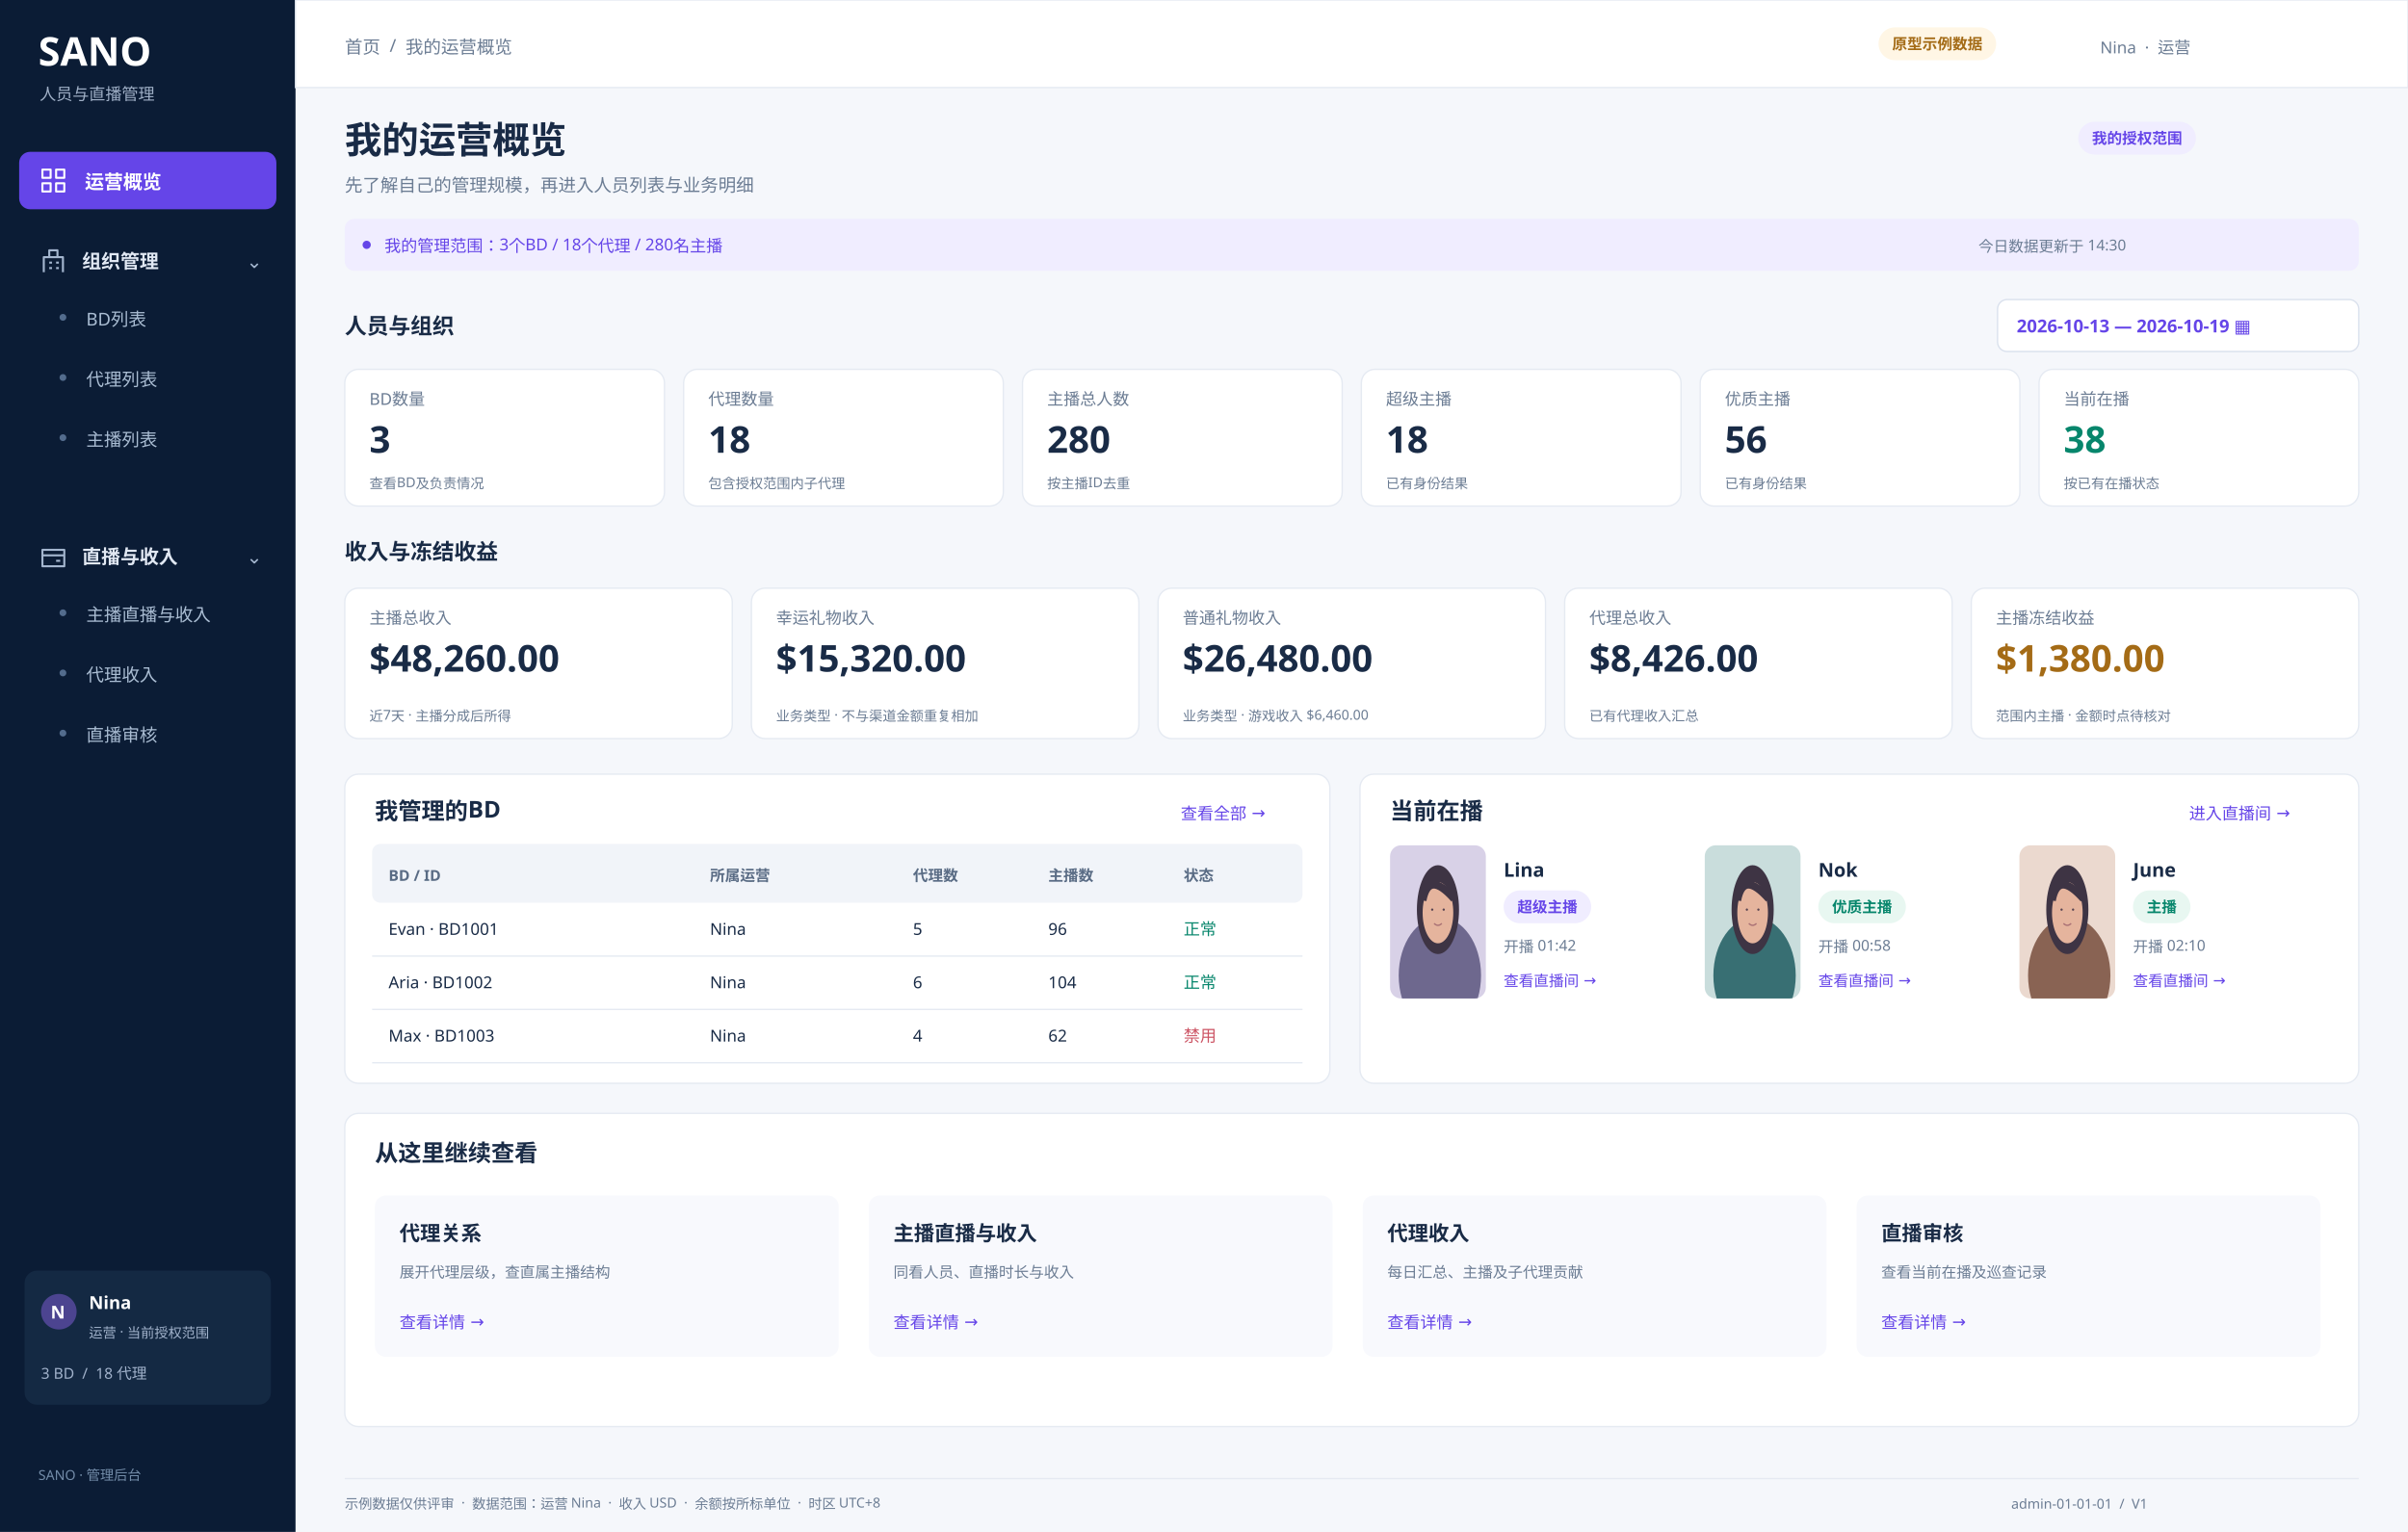
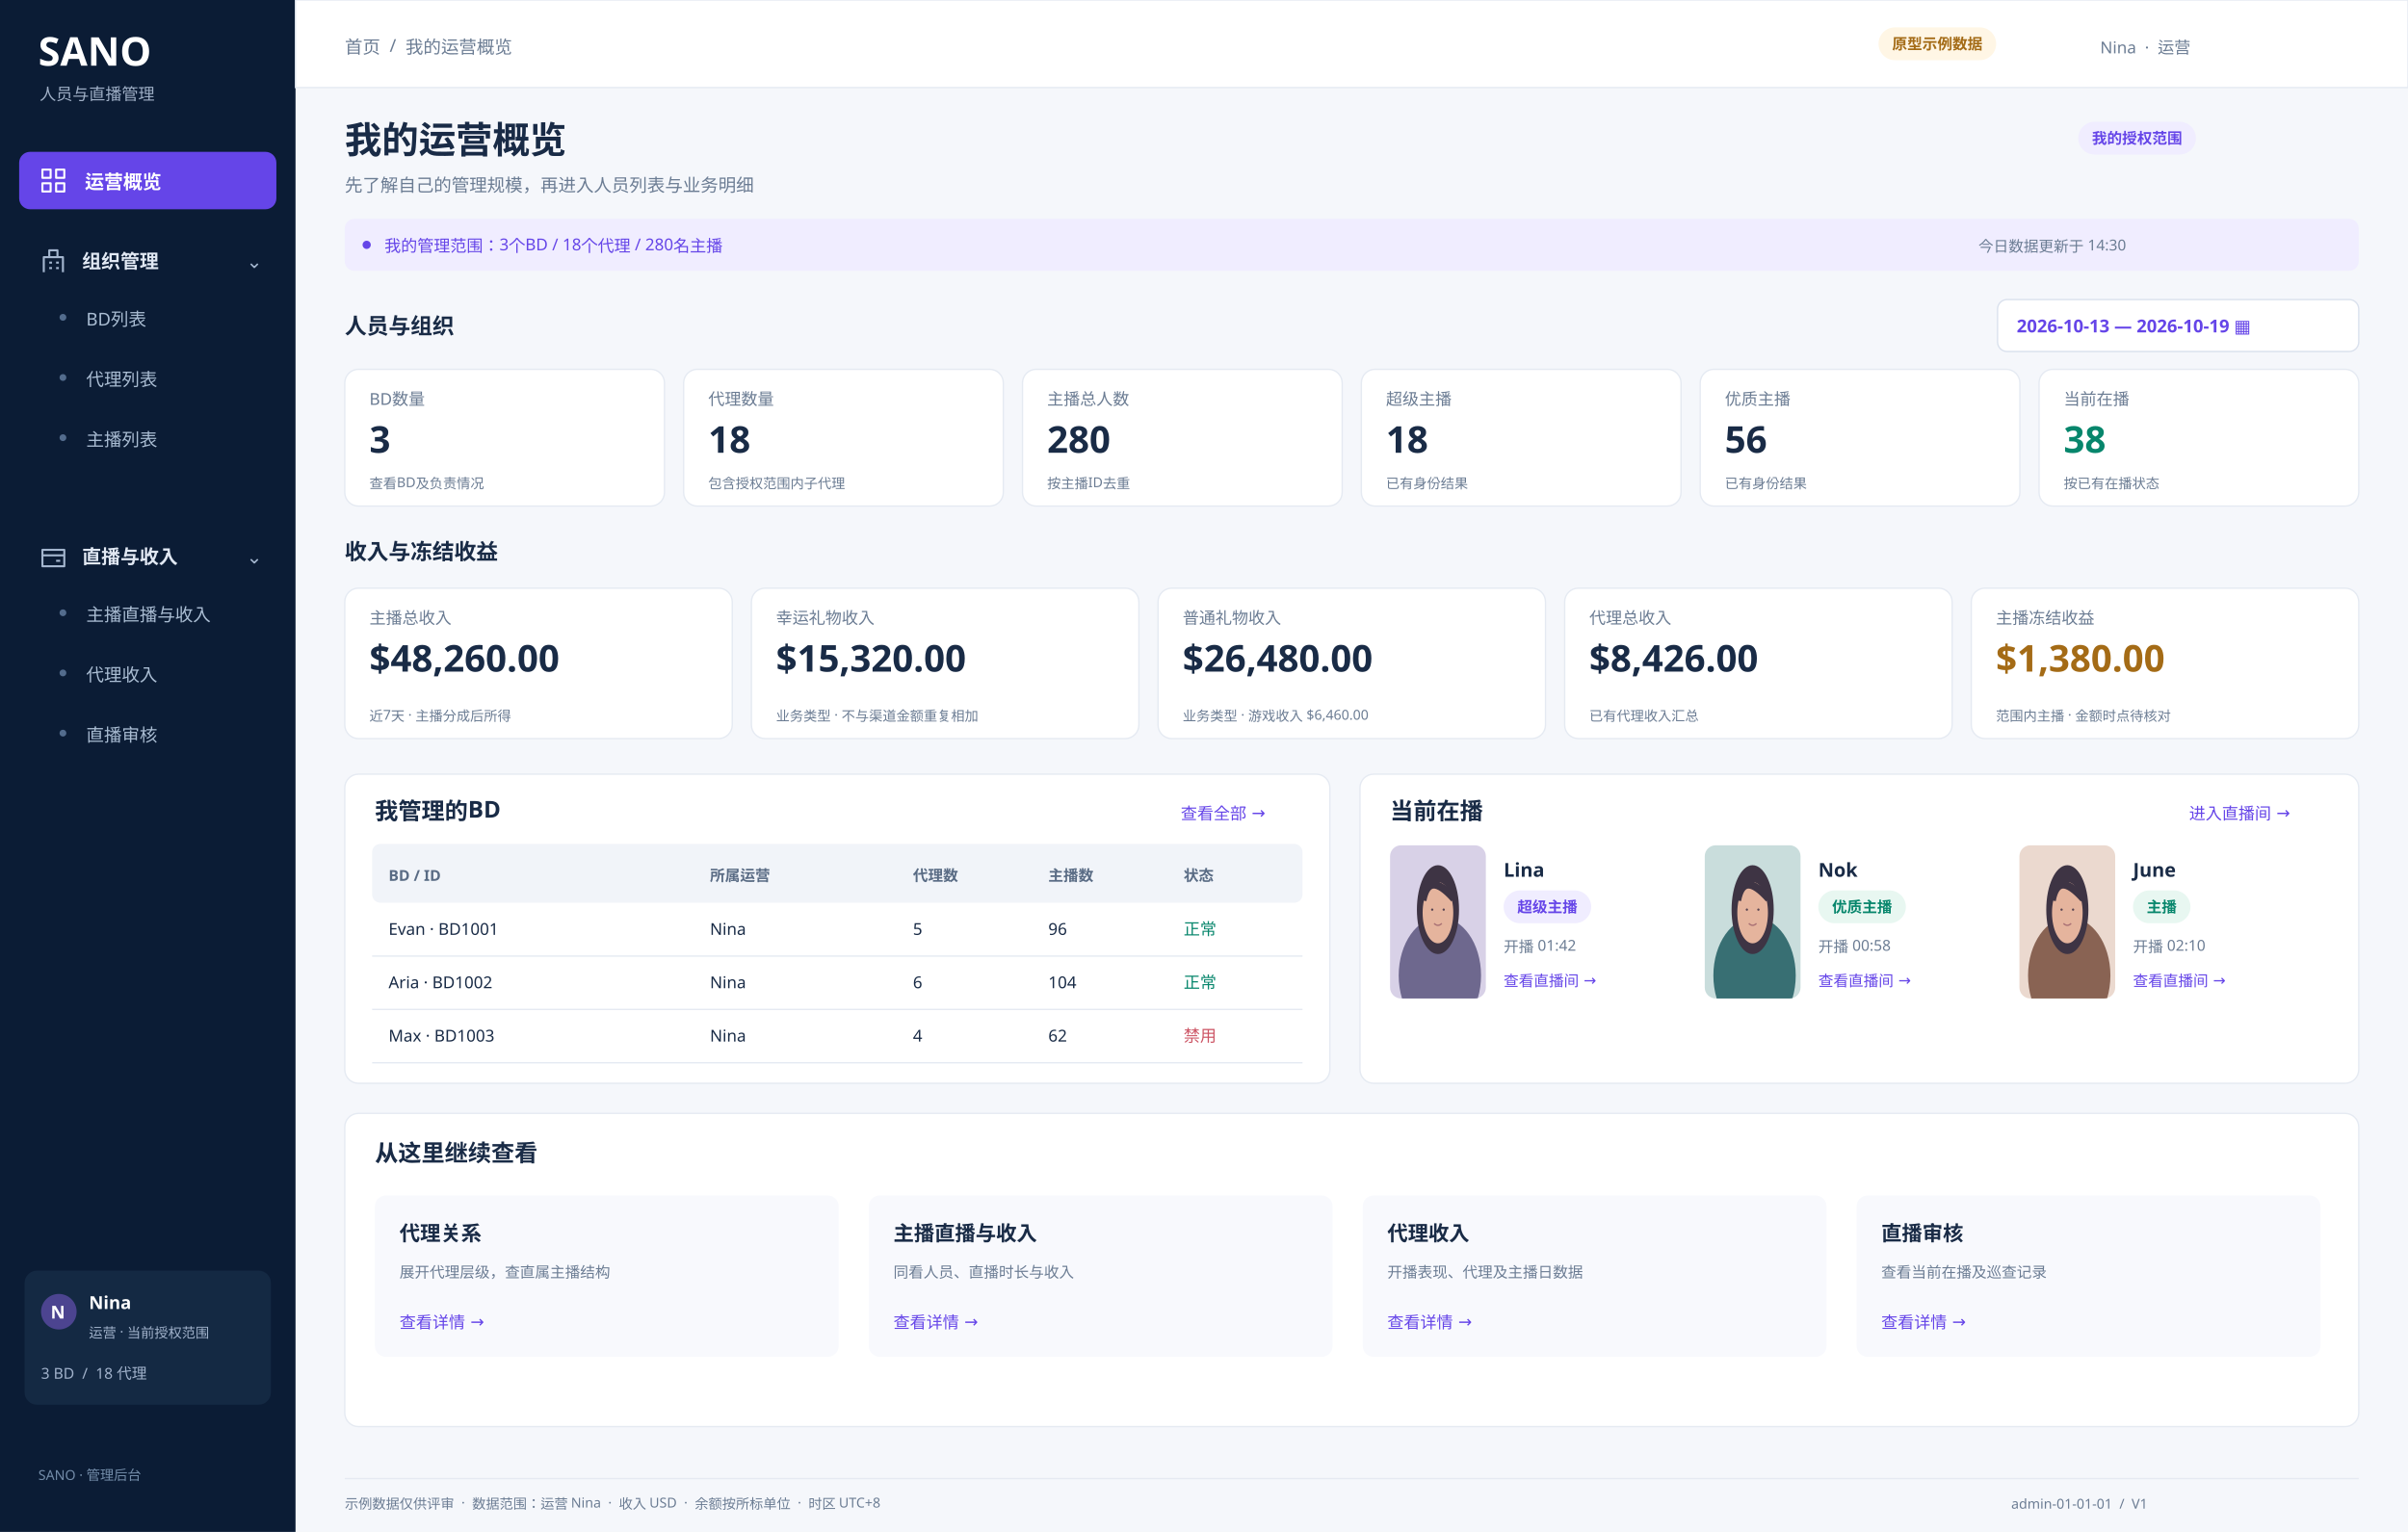
<svg xmlns="http://www.w3.org/2000/svg" width="1760" height="1120" viewBox="0 0 1760 1120">
  <style>text{font-family:"Microsoft YaHei","Segoe UI",sans-serif}a{cursor:pointer}</style>
  <rect x="0" y="0" width="1760" height="1120" rx="0" fill="#F5F7FB" stroke="none" />
  <rect x="0" y="0" width="216" height="1120" rx="0" fill="#0B1C35" stroke="none" />
  <text xml:space="preserve" x="28" y="48" font-size="29" fill="white" font-weight="750">SANO</text>
  <text xml:space="preserve" x="29" y="73" font-size="12" fill="#A0B0C7" font-weight="400">人员与直播管理</text>
  <a href="admin-01-01-01-我的运营概览.svg">
    <rect x="14" y="111" width="188" height="42" rx="8" fill="#6545E8" stroke="none" />
    <path d="M2 2h6v6H2z M12 2h6v6h-6z M2 12h6v6H2z M12 12h6v6h-6z" transform="translate(29,122)" fill="none" stroke="white" stroke-width="1.5" stroke-linejoin="round" />
    <text xml:space="preserve" x="62" y="138" font-size="14" fill="white" font-weight="600">运营概览</text>
  </a>
  <path d="M3 18V7h14v11 M7 7V2h6v5 M7 11h2 M12 11h2 M7 15h2 M12 15h2" transform="translate(29,181)" fill="none" stroke="#A4B6CF" stroke-width="1.5" stroke-linejoin="round" />
  <text xml:space="preserve" x="60" y="196" font-size="14" fill="#E1E8F3" font-weight="600">组织管理</text>
  <text xml:space="preserve" x="180" y="196" font-size="14" fill="#A4B6CF" font-weight="400">⌄</text>
  <a href="admin-02-01-01-BD列表.svg">
    <circle cx="46" cy="232" r="2.5" fill="#536C8D" />
    <text xml:space="preserve" x="63" y="238" font-size="13" fill="#AABDD3" font-weight="400">BD列表</text>
  </a>
  <a href="admin-03-01-01-代理树形列表.svg">
    <circle cx="46" cy="276" r="2.5" fill="#536C8D" />
    <text xml:space="preserve" x="63" y="282" font-size="13" fill="#AABDD3" font-weight="400">代理列表</text>
  </a>
  <a href="admin-04-01-01-主播列表.svg">
    <circle cx="46" cy="320" r="2.5" fill="#536C8D" />
    <text xml:space="preserve" x="63" y="326" font-size="13" fill="#AABDD3" font-weight="400">主播列表</text>
  </a>
  <path d="M2 5h16v12H2z M2 9h16 M12 13h3" transform="translate(29,397)" fill="none" stroke="#A4B6CF" stroke-width="1.5" stroke-linejoin="round" />
  <text xml:space="preserve" x="60" y="412" font-size="14" fill="#E1E8F3" font-weight="600">直播与收入</text>
  <text xml:space="preserve" x="180" y="412" font-size="14" fill="#A4B6CF" font-weight="400">⌄</text>
  <a href="admin-05-01-01-主播直播与收入.svg">
    <circle cx="46" cy="448" r="2.5" fill="#536C8D" />
    <text xml:space="preserve" x="63" y="454" font-size="13" fill="#AABDD3" font-weight="400">主播直播与收入</text>
  </a>
  <a href="admin-06-01-01-代理收入数据.svg">
    <circle cx="46" cy="492" r="2.5" fill="#536C8D" />
    <text xml:space="preserve" x="63" y="498" font-size="13" fill="#AABDD3" font-weight="400">代理收入</text>
  </a>
  <a href="admin-08-01-01-当前直播间列表.svg">
    <circle cx="46" cy="536" r="2.5" fill="#536C8D" />
    <text xml:space="preserve" x="63" y="542" font-size="13" fill="#AABDD3" font-weight="400">直播审核</text>
  </a>
  <rect x="18" y="929" width="180" height="98" rx="9" fill="#142943" stroke="none" />
  <circle cx="43" cy="959" r="13" fill="#4C4490" />
  <text xml:space="preserve" x="37" y="964" font-size="13" fill="white" font-weight="600">N</text>
  <text xml:space="preserve" x="65" y="957" font-size="13" fill="white" font-weight="600">Nina</text>
  <text xml:space="preserve" x="65" y="978" font-size="10" fill="#A1B2CB" font-weight="400">运营 · 当前授权范围</text>
  <text xml:space="preserve" x="30" y="1008" font-size="11" fill="#A1B2CB" font-weight="400">3 BD  /  18 代理</text>
  <text xml:space="preserve" x="28" y="1082" font-size="10" fill="#738CA9" font-weight="400">SANO · 管理后台</text>
  <rect x="216" y="0" width="1544" height="64" rx="0" fill="white" stroke="#E5EAF2" />
  <text xml:space="preserve" x="252" y="39" font-size="13" fill="#6B7C93" font-weight="400">首页  /  我的运营概览</text>
  <rect x="1373" y="20" width="86" height="24" rx="12" fill="#FFF6E5" stroke="none" />
  <text xml:space="preserve" x="1383" y="36" font-size="11" fill="#A46B16" font-weight="550">原型示例数据</text>
  <text xml:space="preserve" x="1535" y="39" font-size="12" fill="#6B7C93" font-weight="400">Nina  ·  运营</text>
  <text xml:space="preserve" x="252" y="112" font-size="27" fill="#192B46" font-weight="700">我的运营概览</text>
  <text xml:space="preserve" x="252" y="140" font-size="13" fill="#6B7C93" font-weight="400">先了解自己的管理规模，再进入人员列表与业务明细</text>
  <rect x="1519" y="89" width="86" height="24" rx="12" fill="#F0EDFF" stroke="none" />
  <text xml:space="preserve" x="1529" y="105" font-size="11" fill="#6545E8" font-weight="550">我的授权范围</text>
  <path d="M252 1081H1724" transform="" stroke="#E5EAF2" fill="none" />
  <text xml:space="preserve" x="252" y="1103" font-size="10" fill="#6B7C93" font-weight="400">示例数据仅供评审  ·  数据范围：运营 Nina  ·  收入 USD  ·  余额按所标单位  ·  时区 UTC+8</text>
  <text xml:space="preserve" x="1470" y="1103" font-size="10" fill="#6B7C93" font-weight="400">admin-01-01-01  /  V1</text>
  <rect x="252" y="160" width="1472" height="38" rx="7" fill="#F0EDFF" stroke="none" />
  <circle cx="268" cy="179" r="3" fill="#6545E8" />
  <text xml:space="preserve" x="281" y="184" font-size="12" fill="#6545E8" font-weight="400">我的管理范围：3个BD / 18个代理 / 280名主播</text>
  <text xml:space="preserve" x="1446" y="184" font-size="11" fill="#6B7C93" font-weight="400">今日数据更新于 14:30</text>
  <rect x="1460" y="219" width="264" height="38" rx="7" fill="white" stroke="#DAE1ED" />
  <text xml:space="preserve" x="1474" y="243" font-size="13" fill="#6545E8" font-weight="550">2026-10-13 — 2026-10-19 ▦</text>
  <text xml:space="preserve" x="252" y="244" font-size="16" fill="#192B46" font-weight="650">人员与组织</text>
  <a href="admin-02-01-01-BD列表.svg">
    <rect x="252" y="270" width="233.667" height="100" rx="10" fill="white" stroke="#E5EAF2" />
    <text xml:space="preserve" x="270" y="296" font-size="12" fill="#6B7C93" font-weight="400">BD数量</text>
    <text xml:space="preserve" x="270" y="331" font-size="27" fill="#192B46" font-weight="650">3</text>
    <text xml:space="preserve" x="270" y="357" font-size="10" fill="#6B7C93" font-weight="400">查看BD及负责情况</text>
  </a>
  <a href="admin-03-01-01-代理树形列表.svg">
    <rect x="499.667" y="270" width="233.667" height="100" rx="10" fill="white" stroke="#E5EAF2" />
    <text xml:space="preserve" x="517.667" y="296" font-size="12" fill="#6B7C93" font-weight="400">代理数量</text>
    <text xml:space="preserve" x="517.667" y="331" font-size="27" fill="#192B46" font-weight="650">18</text>
    <text xml:space="preserve" x="517.667" y="357" font-size="10" fill="#6B7C93" font-weight="400">包含授权范围内子代理</text>
  </a>
  <a href="admin-04-01-01-主播列表.svg">
    <rect x="747.333" y="270" width="233.667" height="100" rx="10" fill="white" stroke="#E5EAF2" />
    <text xml:space="preserve" x="765.333" y="296" font-size="12" fill="#6B7C93" font-weight="400">主播总人数</text>
    <text xml:space="preserve" x="765.333" y="331" font-size="27" fill="#192B46" font-weight="650">280</text>
    <text xml:space="preserve" x="765.333" y="357" font-size="10" fill="#6B7C93" font-weight="400">按主播ID去重</text>
  </a>
  <a href="admin-04-01-01-主播列表.svg">
    <rect x="995" y="270" width="233.667" height="100" rx="10" fill="white" stroke="#E5EAF2" />
    <text xml:space="preserve" x="1013" y="296" font-size="12" fill="#6B7C93" font-weight="400">超级主播</text>
    <text xml:space="preserve" x="1013" y="331" font-size="27" fill="#192B46" font-weight="650">18</text>
    <text xml:space="preserve" x="1013" y="357" font-size="10" fill="#6B7C93" font-weight="400">已有身份结果</text>
  </a>
  <a href="admin-04-01-01-主播列表.svg">
    <rect x="1242.667" y="270" width="233.667" height="100" rx="10" fill="white" stroke="#E5EAF2" />
    <text xml:space="preserve" x="1260.667" y="296" font-size="12" fill="#6B7C93" font-weight="400">优质主播</text>
    <text xml:space="preserve" x="1260.667" y="331" font-size="27" fill="#192B46" font-weight="650">56</text>
    <text xml:space="preserve" x="1260.667" y="357" font-size="10" fill="#6B7C93" font-weight="400">已有身份结果</text>
  </a>
  <a href="admin-08-01-01-当前直播间列表.svg">
    <rect x="1490.333" y="270" width="233.667" height="100" rx="10" fill="white" stroke="#E5EAF2" />
    <text xml:space="preserve" x="1508.333" y="296" font-size="12" fill="#6B7C93" font-weight="400">当前在播</text>
    <text xml:space="preserve" x="1508.333" y="331" font-size="27" fill="#07866C" font-weight="650">38</text>
    <text xml:space="preserve" x="1508.333" y="357" font-size="10" fill="#6B7C93" font-weight="400">按已有在播状态</text>
  </a>
  <text xml:space="preserve" x="252" y="409" font-size="16" fill="#192B46" font-weight="650">收入与冻结收益</text>
  <a href="admin-05-01-01-主播直播与收入.svg">
    <rect x="252" y="430" width="283.2" height="110" rx="10" fill="white" stroke="#E5EAF2" />
    <text xml:space="preserve" x="270" y="456" font-size="12" fill="#6B7C93" font-weight="400">主播总收入</text>
    <text xml:space="preserve" x="270" y="491" font-size="27" fill="#192B46" font-weight="650">$48,260.00</text>
    <text xml:space="preserve" x="270" y="527" font-size="10" fill="#6B7C93" font-weight="400">近7天 · 主播分成后所得</text>
  </a>
  <a href="admin-05-01-01-主播直播与收入.svg">
    <rect x="549.2" y="430" width="283.2" height="110" rx="10" fill="white" stroke="#E5EAF2" />
    <text xml:space="preserve" x="567.2" y="456" font-size="12" fill="#6B7C93" font-weight="400">幸运礼物收入</text>
    <text xml:space="preserve" x="567.2" y="491" font-size="27" fill="#192B46" font-weight="650">$15,320.00</text>
    <text xml:space="preserve" x="567.2" y="527" font-size="10" fill="#6B7C93" font-weight="400">业务类型 · 不与渠道金额重复相加</text>
  </a>
  <a href="admin-05-01-01-主播直播与收入.svg">
    <rect x="846.4" y="430" width="283.2" height="110" rx="10" fill="white" stroke="#E5EAF2" />
    <text xml:space="preserve" x="864.4" y="456" font-size="12" fill="#6B7C93" font-weight="400">普通礼物收入</text>
    <text xml:space="preserve" x="864.4" y="491" font-size="27" fill="#192B46" font-weight="650">$26,480.00</text>
    <text xml:space="preserve" x="864.4" y="527" font-size="10" fill="#6B7C93" font-weight="400">业务类型 · 游戏收入 $6,460.00</text>
  </a>
  <a href="admin-06-01-01-代理收入数据.svg">
    <rect x="1143.6" y="430" width="283.2" height="110" rx="10" fill="white" stroke="#E5EAF2" />
    <text xml:space="preserve" x="1161.6" y="456" font-size="12" fill="#6B7C93" font-weight="400">代理总收入</text>
    <text xml:space="preserve" x="1161.6" y="491" font-size="27" fill="#192B46" font-weight="650">$8,426.00</text>
    <text xml:space="preserve" x="1161.6" y="527" font-size="10" fill="#6B7C93" font-weight="400">已有代理收入汇总</text>
  </a>
  <a href="admin-04-02-01-主播详情.svg">
    <rect x="1440.8" y="430" width="283.2" height="110" rx="10" fill="white" stroke="#E5EAF2" />
    <text xml:space="preserve" x="1458.8" y="456" font-size="12" fill="#6B7C93" font-weight="400">主播冻结收益</text>
    <text xml:space="preserve" x="1458.8" y="491" font-size="27" fill="#A46B16" font-weight="650">$1,380.00</text>
    <text xml:space="preserve" x="1458.8" y="527" font-size="10" fill="#6B7C93" font-weight="400">范围内主播 · 金额时点待核对</text>
  </a>
  <rect x="252" y="566" width="720" height="226" rx="10" fill="white" stroke="#E5EAF2" />
  <text xml:space="preserve" x="274" y="599" font-size="17" fill="#192B46" font-weight="650">我管理的BD</text>
  <a href="admin-02-01-01-BD列表.svg">
    <text xml:space="preserve" x="863" y="599" font-size="12" fill="#6545E8" font-weight="400">查看全部 →</text>
  </a>
  <rect x="272" y="617" width="680" height="43" rx="6" fill="#F1F4F9" stroke="none" />
  <text xml:space="preserve" x="284" y="644" font-size="11" fill="#596B84" font-weight="600">BD / ID</text>
  <text xml:space="preserve" x="518.909" y="644" font-size="11" fill="#596B84" font-weight="600">所属运营</text>
  <text xml:space="preserve" x="667.273" y="644" font-size="11" fill="#596B84" font-weight="600">代理数</text>
  <text xml:space="preserve" x="766.182" y="644" font-size="11" fill="#596B84" font-weight="600">主播数</text>
  <text xml:space="preserve" x="865.091" y="644" font-size="11" fill="#596B84" font-weight="600">状态</text>
  <path d="M272 699H952" transform="" stroke="#E5EAF2" fill="none" />
  <a href="admin-02-02-01-BD具体情况.svg">
    <text xml:space="preserve" x="284" y="683.5" font-size="12" fill="#192B46" font-weight="400">Evan · BD1001</text>
  </a>
  <text xml:space="preserve" x="518.909" y="683.5" font-size="12" fill="#192B46" font-weight="400">Nina</text>
  <text xml:space="preserve" x="667.273" y="683.5" font-size="12" fill="#192B46" font-weight="400">5</text>
  <text xml:space="preserve" x="766.182" y="683.5" font-size="12" fill="#192B46" font-weight="400">96</text>
  <text xml:space="preserve" x="865.091" y="683.5" font-size="12" fill="#07866C" font-weight="400">正常</text>
  <path d="M272 738H952" transform="" stroke="#E5EAF2" fill="none" />
  <text xml:space="preserve" x="284" y="722.5" font-size="12" fill="#192B46" font-weight="400">Aria · BD1002</text>
  <text xml:space="preserve" x="518.909" y="722.5" font-size="12" fill="#192B46" font-weight="400">Nina</text>
  <text xml:space="preserve" x="667.273" y="722.5" font-size="12" fill="#192B46" font-weight="400">6</text>
  <text xml:space="preserve" x="766.182" y="722.5" font-size="12" fill="#192B46" font-weight="400">104</text>
  <text xml:space="preserve" x="865.091" y="722.5" font-size="12" fill="#07866C" font-weight="400">正常</text>
  <path d="M272 777H952" transform="" stroke="#E5EAF2" fill="none" />
  <text xml:space="preserve" x="284" y="761.5" font-size="12" fill="#192B46" font-weight="400">Max · BD1003</text>
  <text xml:space="preserve" x="518.909" y="761.5" font-size="12" fill="#192B46" font-weight="400">Nina</text>
  <text xml:space="preserve" x="667.273" y="761.5" font-size="12" fill="#192B46" font-weight="400">4</text>
  <text xml:space="preserve" x="766.182" y="761.5" font-size="12" fill="#192B46" font-weight="400">62</text>
  <text xml:space="preserve" x="865.091" y="761.5" font-size="12" fill="#CC5363" font-weight="400">禁用</text>
  <rect x="994" y="566" width="730" height="226" rx="10" fill="white" stroke="#E5EAF2" />
  <text xml:space="preserve" x="1016" y="599" font-size="17" fill="#192B46" font-weight="650">当前在播</text>
  <a href="admin-08-01-01-当前直播间列表.svg">
    <text xml:space="preserve" x="1600" y="599" font-size="12" fill="#6545E8" font-weight="400">进入直播间 →</text>
  </a>
  <rect x="1016" y="618" width="70" height="112" rx="8" fill="#D8D1E7" stroke="none" />
  <g clip-path="url(#clip-0-1016-618)">
    <defs>
      <clipPath id="clip-0-1016-618">
        <rect x="1016" y="618" width="70" height="112" rx="8" />
      </clipPath>
    </defs>
    <ellipse cx="1052.4" cy="713.2" rx="30.1" ry="42.56" fill="#6E688E" />
    <ellipse cx="1051" cy="665.04" rx="15.4" ry="32.48" fill="#3E3444" />
    <ellipse cx="1051" cy="667.28" rx="11.2" ry="22.4" fill="#E5B49D" />
    <path d="M1039.8 658.32Q1044 635.92 1062.9 657.2" stroke="#3E3444" stroke-width="5.6" fill="none" />
    <circle cx="1046.8" cy="665.04" r="0.84" fill="#574350" />
    <circle cx="1055.2" cy="665.04" r="0.84" fill="#574350" />
    <path d="M1048.2 675.12q2.8 2.8 5.6 0" stroke="#A97074" stroke-width="1" fill="none" />
  </g>
  <text xml:space="preserve" x="1099" y="641" font-size="14" fill="#192B46" font-weight="600">Lina</text>
  <rect x="1099" y="651" width="64" height="24" rx="12" fill="#F0EDFF" stroke="none" />
  <text xml:space="preserve" x="1109" y="667" font-size="11" fill="#6545E8" font-weight="550">超级主播</text>
  <text xml:space="preserve" x="1099" y="696" font-size="11" fill="#6B7C93" font-weight="400">开播 01:42</text>
  <a href="admin-08-01-01-当前直播间列表.svg">
    <text xml:space="preserve" x="1099" y="721" font-size="11" fill="#6545E8" font-weight="400">查看直播间 →</text>
  </a>
  <rect x="1246" y="618" width="70" height="112" rx="8" fill="#C9DDDC" stroke="none" />
  <g clip-path="url(#clip-0-1246-618)">
    <defs>
      <clipPath id="clip-0-1246-618">
        <rect x="1246" y="618" width="70" height="112" rx="8" />
      </clipPath>
    </defs>
    <ellipse cx="1282.4" cy="713.2" rx="30.1" ry="42.56" fill="#386F73" />
    <ellipse cx="1281" cy="665.04" rx="15.4" ry="32.48" fill="#3E3444" />
    <ellipse cx="1281" cy="667.28" rx="11.2" ry="22.4" fill="#E5B49D" />
    <path d="M1269.8 658.32Q1274 635.92 1292.9 657.2" stroke="#3E3444" stroke-width="5.6" fill="none" />
    <circle cx="1276.8" cy="665.04" r="0.84" fill="#574350" />
    <circle cx="1285.2" cy="665.04" r="0.84" fill="#574350" />
    <path d="M1278.2 675.12q2.8 2.8 5.6 0" stroke="#A97074" stroke-width="1" fill="none" />
  </g>
  <text xml:space="preserve" x="1329" y="641" font-size="14" fill="#192B46" font-weight="600">Nok</text>
  <rect x="1329" y="651" width="64" height="24" rx="12" fill="#E8F7F1" stroke="none" />
  <text xml:space="preserve" x="1339" y="667" font-size="11" fill="#07866C" font-weight="550">优质主播</text>
  <text xml:space="preserve" x="1329" y="696" font-size="11" fill="#6B7C93" font-weight="400">开播 00:58</text>
  <a href="admin-08-01-01-当前直播间列表.svg">
    <text xml:space="preserve" x="1329" y="721" font-size="11" fill="#6545E8" font-weight="400">查看直播间 →</text>
  </a>
  <rect x="1476" y="618" width="70" height="112" rx="8" fill="#EBD9CF" stroke="none" />
  <g clip-path="url(#clip-0-1476-618)">
    <defs>
      <clipPath id="clip-0-1476-618">
        <rect x="1476" y="618" width="70" height="112" rx="8" />
      </clipPath>
    </defs>
    <ellipse cx="1512.4" cy="713.2" rx="30.1" ry="42.56" fill="#896353" />
    <ellipse cx="1511" cy="665.04" rx="15.4" ry="32.48" fill="#3E3444" />
    <ellipse cx="1511" cy="667.28" rx="11.2" ry="22.4" fill="#E5B49D" />
    <path d="M1499.8 658.32Q1504 635.92 1522.9 657.2" stroke="#3E3444" stroke-width="5.6" fill="none" />
    <circle cx="1506.8" cy="665.04" r="0.84" fill="#574350" />
    <circle cx="1515.2" cy="665.04" r="0.84" fill="#574350" />
    <path d="M1508.2 675.12q2.8 2.8 5.6 0" stroke="#A97074" stroke-width="1" fill="none" />
  </g>
  <text xml:space="preserve" x="1559" y="641" font-size="14" fill="#192B46" font-weight="600">June</text>
  <rect x="1559" y="651" width="42" height="24" rx="12" fill="#E8F7F1" stroke="none" />
  <text xml:space="preserve" x="1569" y="667" font-size="11" fill="#07866C" font-weight="550">主播</text>
  <text xml:space="preserve" x="1559" y="696" font-size="11" fill="#6B7C93" font-weight="400">开播 02:10</text>
  <a href="admin-08-01-01-当前直播间列表.svg">
    <text xml:space="preserve" x="1559" y="721" font-size="11" fill="#6545E8" font-weight="400">查看直播间 →</text>
  </a>
  <rect x="252" y="814" width="1472" height="229" rx="10" fill="white" stroke="#E5EAF2" />
  <text xml:space="preserve" x="274" y="849" font-size="17" fill="#192B46" font-weight="650">从这里继续查看</text>
  <a href="admin-03-01-01-代理树形列表.svg">
    <rect x="274" y="874" width="339" height="118" rx="8" fill="#F8F9FD" stroke="none" />
    <text xml:space="preserve" x="292" y="907" font-size="15" fill="#192B46" font-weight="600">代理关系</text>
    <text xml:space="preserve" x="292" y="934" font-size="11" fill="#6B7C93" font-weight="400">展开代理层级，查直属主播结构</text>
    <text xml:space="preserve" x="292" y="971" font-size="12" fill="#6545E8" font-weight="400">查看详情 →</text>
  </a>
  <a href="admin-05-01-01-主播直播与收入.svg">
    <rect x="635" y="874" width="339" height="118" rx="8" fill="#F8F9FD" stroke="none" />
    <text xml:space="preserve" x="653" y="907" font-size="15" fill="#192B46" font-weight="600">主播直播与收入</text>
    <text xml:space="preserve" x="653" y="934" font-size="11" fill="#6B7C93" font-weight="400">同看人员、直播时长与收入</text>
    <text xml:space="preserve" x="653" y="971" font-size="12" fill="#6545E8" font-weight="400">查看详情 →</text>
  </a>
  <a href="admin-06-01-01-代理收入数据.svg">
    <rect x="996" y="874" width="339" height="118" rx="8" fill="#F8F9FD" stroke="none" />
    <text xml:space="preserve" x="1014" y="907" font-size="15" fill="#192B46" font-weight="600">代理收入</text>
-     <text xml:space="preserve" x="1014" y="934" font-size="11" fill="#6B7C93" font-weight="400">每日汇总、主播及子代理贡献</text>
+     <text xml:space="preserve" x="1014" y="934" font-size="11" fill="#6B7C93" font-weight="400">开播表现、代理及主播日数据</text>
    <text xml:space="preserve" x="1014" y="971" font-size="12" fill="#6545E8" font-weight="400">查看详情 →</text>
  </a>
  <a href="admin-08-01-01-当前直播间列表.svg">
    <rect x="1357" y="874" width="339" height="118" rx="8" fill="#F8F9FD" stroke="none" />
    <text xml:space="preserve" x="1375" y="907" font-size="15" fill="#192B46" font-weight="600">直播审核</text>
    <text xml:space="preserve" x="1375" y="934" font-size="11" fill="#6B7C93" font-weight="400">查看当前在播及巡查记录</text>
    <text xml:space="preserve" x="1375" y="971" font-size="12" fill="#6545E8" font-weight="400">查看详情 →</text>
  </a>
</svg>
